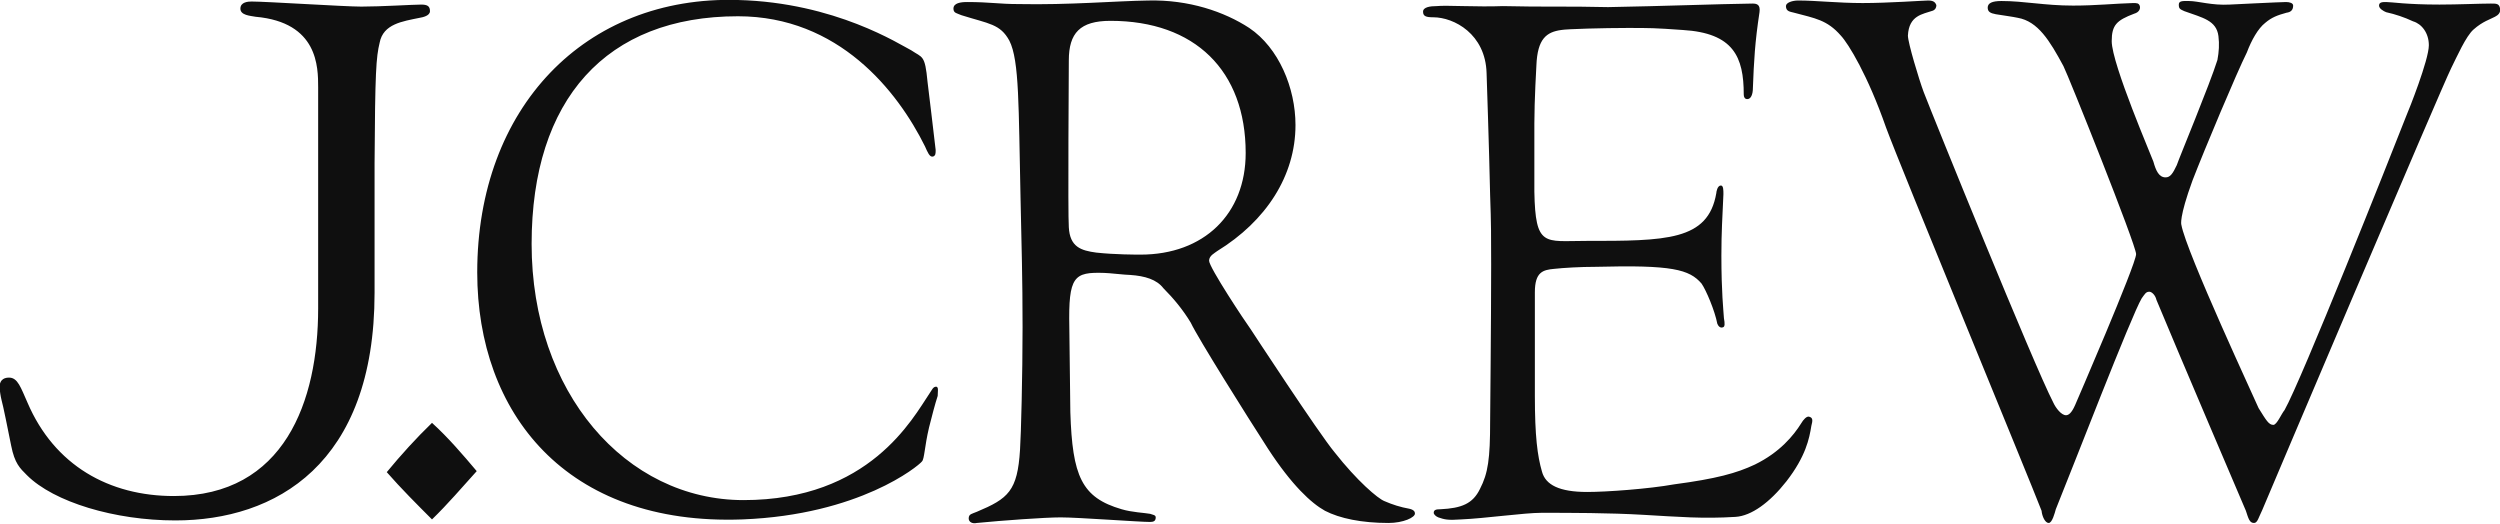
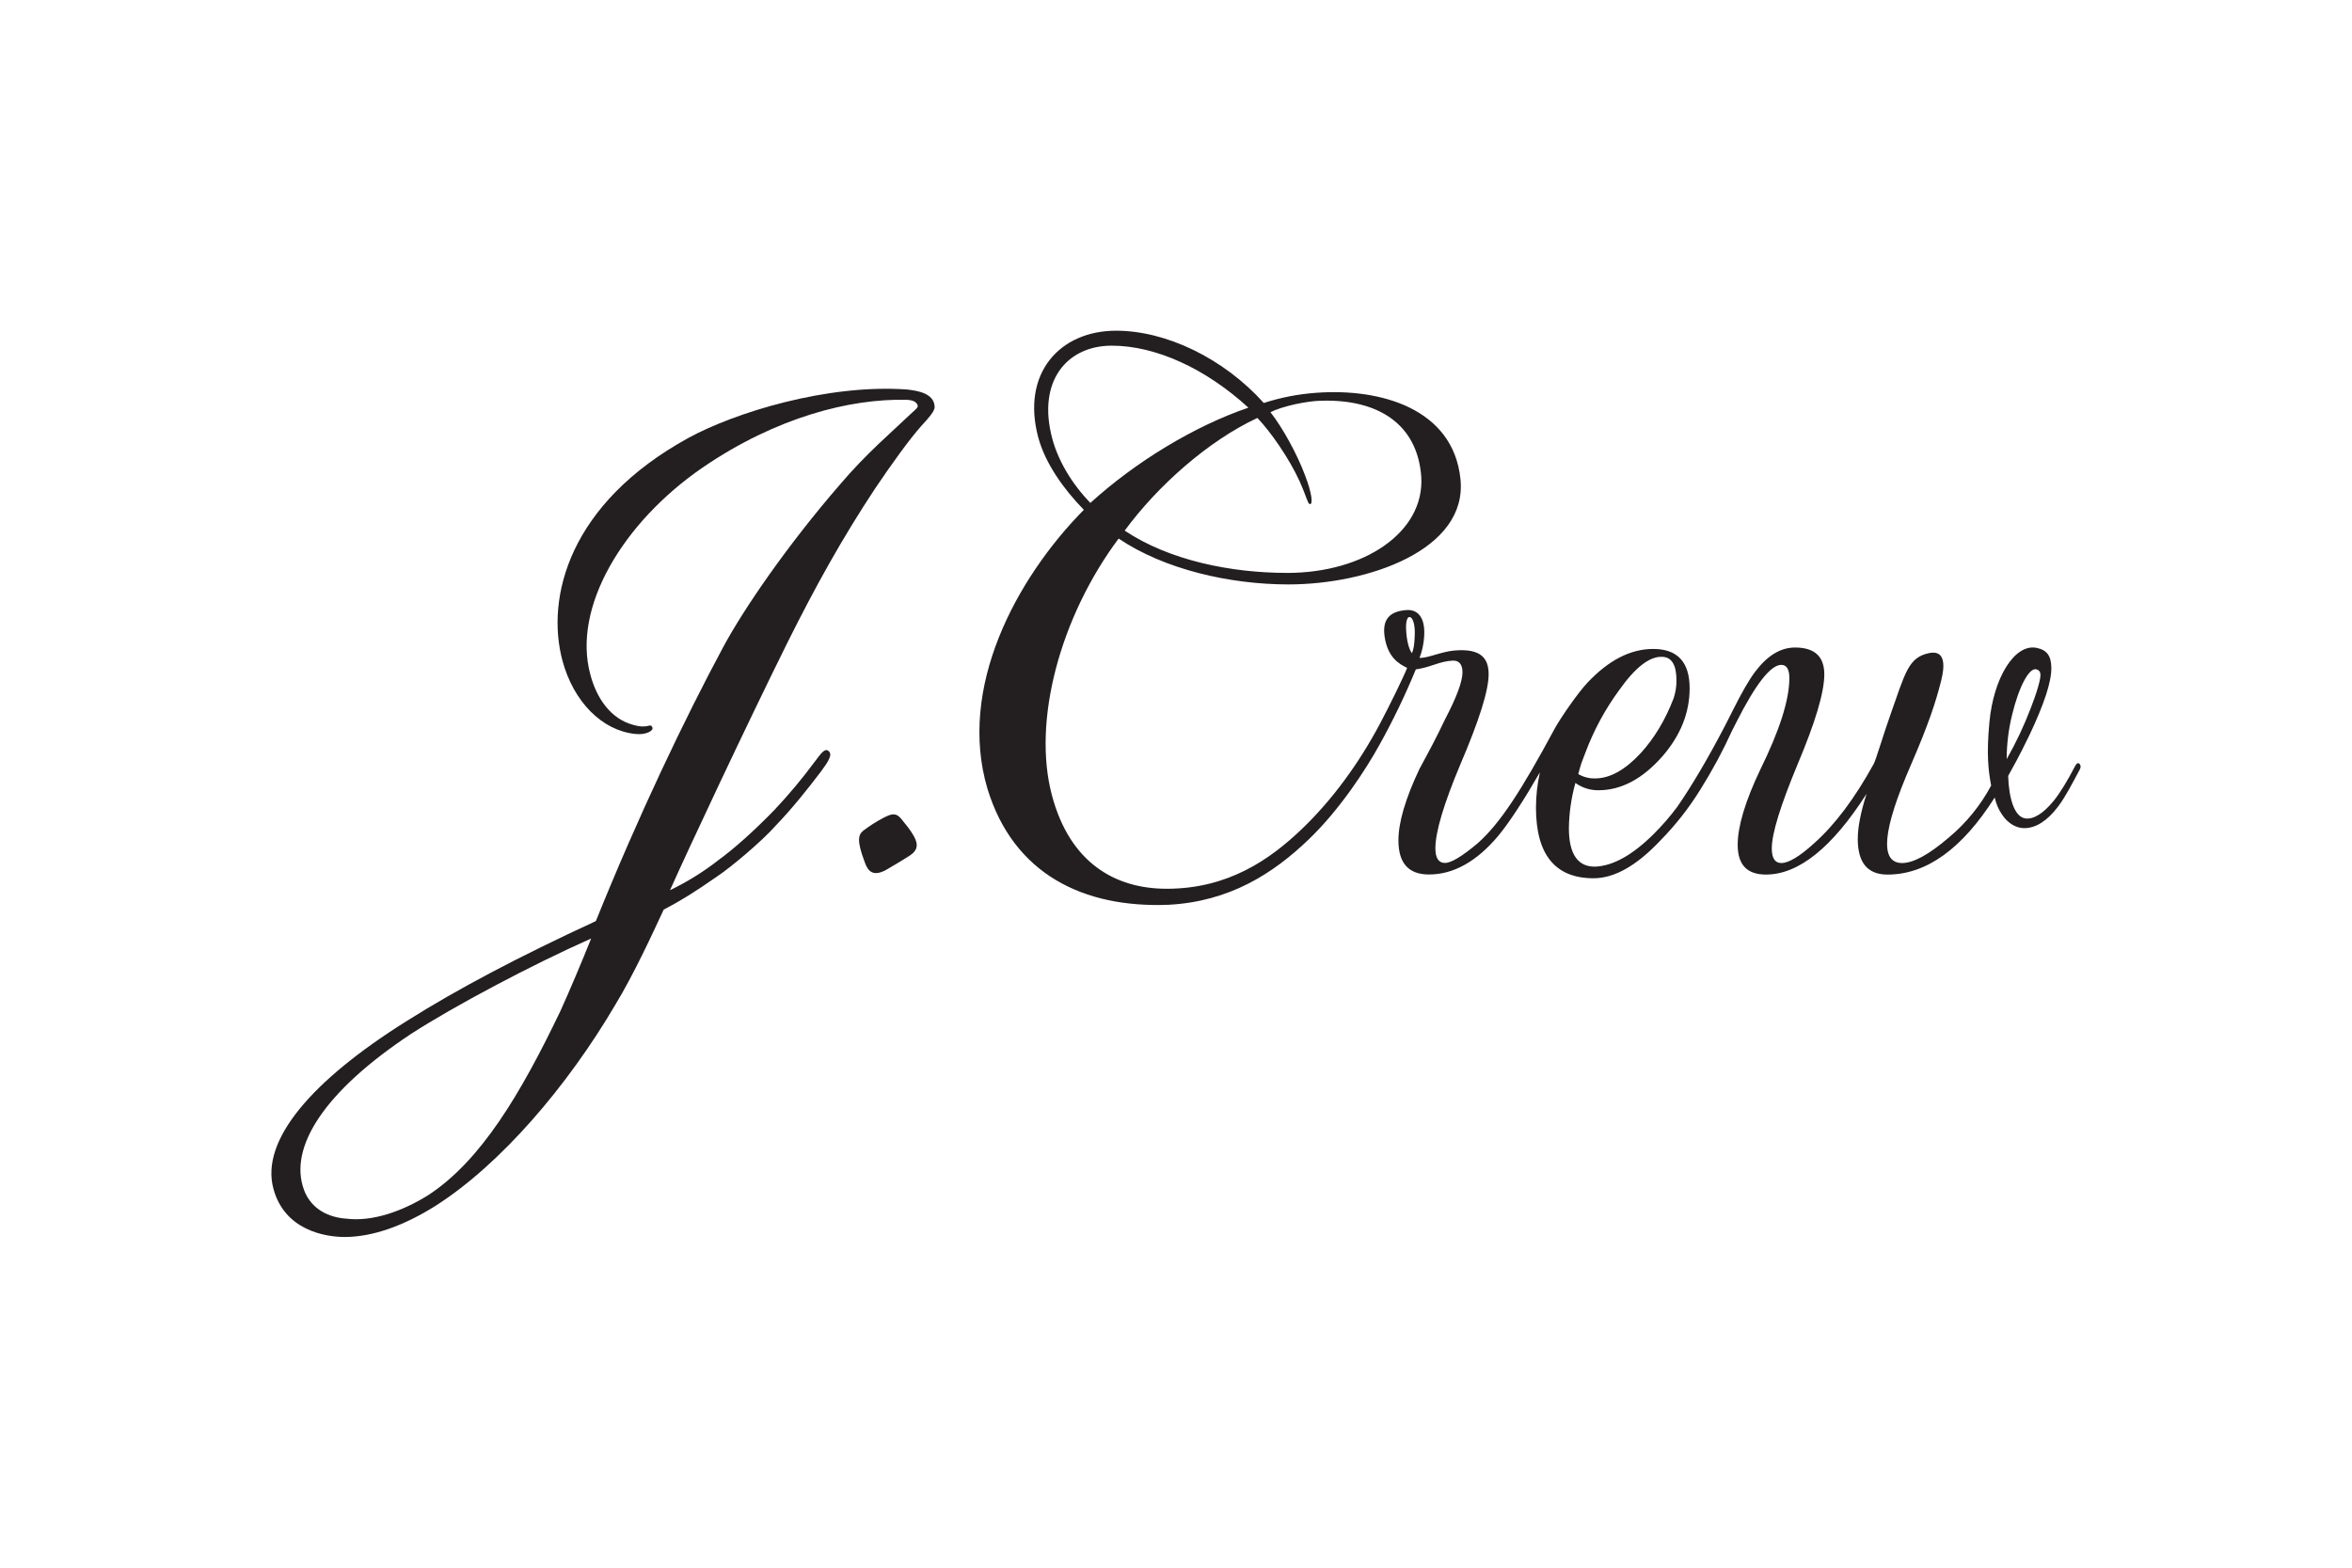
- <svg xmlns="http://www.w3.org/2000/svg" version="1.1" id="Layer_1" x="0px" y="0px" viewBox="0 0 491.9 103" style="enable-background:new 0 0 491.9 103;" xml:space="preserve">
-   <style type="text/css">
-   .st0{fill: #0f0f0f;}
-  </style>
-   <g>
-     <g>
-       <g>
-         <path class="st0" d="M182.8,84.1c-0.9,3.8-0.9,6.2-1.4,6.7c-0.7,0.9-12.3,10.5-35.3,11.4c-34.8,1.3-52.2-21-52.2-48.6     c0-32.4,21.2-54.5,51.3-53.6c19.2,0.5,31.9,8.8,34.1,9.9c2.2,1.5,2.7,0.8,3.2,6.2c0.5,4.2,0.9,7.3,1.6,13.4c0,0.7,0,1.1-0.5,1.3     c-0.7,0.2-1.1-0.9-1.6-2c-5.4-10.9-17-25.6-36.8-25.6c-25.9,0-40.6,16.3-40.6,44.8c0,29.2,18.5,50.4,41.7,50.4     c24.8,0,33.3-16.1,36.6-21c0.5-0.7,0.7-1.4,1.4-1.3c0.4,0.2,0.2,0.9,0.2,1.8C184,79.4,183.3,82.1,182.8,84.1 M351.5,94.7     c-3.3,4.2-6.9,6.8-10,7c-6.5,0.4-11.1,0-18.1-0.4c-6.7-0.4-14.6-0.4-20.1-0.4c-3.4,0-11.1,1.1-15.8,1.3c-2.7,0.2-3.3,0-4.5-0.4     c-0.5-0.2-0.9-0.6-0.9-0.9c0-0.6,0.5-0.7,1.3-0.7c4.2-0.2,6.4-1.1,7.8-4c1.6-3.1,2-5.9,2-13.4c0-1.3,0.2-18.8,0.2-30.7     c0-5.3,0-8.3-0.2-13.6c-0.2-9.4-0.7-24.1-0.7-24.1c-0.2-7.7-6.4-11-10.5-11c-1.4,0-2-0.2-2-1.1s1.4-1.1,2.7-1.1     c1.8-0.2,8,0.2,13,0c8.2,0.2,12.5,0,20.7,0.2c11.2-0.2,21.2-0.6,28.4-0.7c0.9,0,1.6,0.2,1.4,1.7c-0.9,5.9-1.1,9.6-1.3,14.9     c0,1.3-0.4,2.2-1.1,2.2c-0.5,0-0.7-0.4-0.7-0.9c0-7.4-2-12.1-12-12.7c-5.6-0.4-6.4-0.4-10.9-0.4c-4.5,0-12,0.2-13,0.4     c-2.9,0.4-4.7,1.7-4.9,7c0,0-0.4,6.8-0.4,11.4v13.4c0.2,11,2,9.7,10.1,9.7c15.8,0,24.1,0,25.7-9.4c0-0.2,0.2-1.5,0.9-1.5     c0.5,0,0.5,0.9,0.5,1.7c-0.2,4.6-0.4,7.4-0.4,12.1c0,7.2,0.4,10.7,0.5,12.3c0.2,1.1,0.2,1.7-0.2,1.8c-0.5,0.2-0.9-0.2-1.1-0.7     c-0.5-2.6-2.2-6.6-3.1-7.9c-2.4-2.8-5.8-3.7-20.8-3.3c-3.1,0-6.4,0.2-8.2,0.4c-2.2,0.2-3.8,0.6-3.8,4.6v20.4     c0,7.9,0.5,11.8,1.4,14.9c0.7,2.6,3.4,4,8.9,4c3.8,0,12.1-0.6,17.1-1.5c8.3-1.1,12.3-2.2,15.9-3.9c4.9-2.4,7.6-5.7,9.1-8.1     c0.4-0.7,1.1-1.5,1.6-1.3c0.7,0.2,0.7,0.7,0.4,1.8C356,86.3,355.3,89.8,351.5,94.7 M273.2,102.9c-5.3,0-9.6-0.9-12.5-2.4     c-2.7-1.5-6.5-5-11.2-12.2c-4.2-6.5-13.8-21.8-15.2-24.8c-1.5-2.5-3.4-4.8-5.4-6.8c-1.3-1.7-3.6-2.4-6.5-2.6     c-0.9,0-4.3-0.4-5.1-0.4c-6-0.2-7.1,0.6-6.9,10.7c0,0,0.2,16.1,0.2,16.7c0.4,12.6,2.2,16.8,10.1,19.1c2,0.6,4.5,0.7,5.6,0.9     c0.5,0.2,1.1,0.2,1.1,0.7c0,0.7-0.4,0.9-1.1,0.9c-2.2,0-14.1-0.9-17.6-0.9c-3.1,0-11.4,0.6-16.5,1.1c-0.9,0.2-1.6-0.2-1.6-0.9     c0-0.9,0.7-0.9,1.6-1.3c6.2-2.6,8-4.1,8.5-12.2c0.2-2.8,0.5-14.8,0.5-24.1c0-10-0.2-15.7-0.4-25.5c-0.4-17.8-0.2-27-2.2-30.9     c-1.8-3.3-4-3.3-9.4-5c-0.9-0.4-1.6-0.4-1.6-1.3c0-1.1,1.4-1.3,2.7-1.3c4.5,0,6.2,0.4,10.1,0.4c10,0.2,19-0.6,25.5-0.7     c8-0.2,15,2.2,19.9,5.4c5.8,3.9,9.1,11.8,9.1,19.1c0,10-5.8,18.9-15.4,24.8c-0.5,0.4-1.6,0.9-1.6,1.9c0,1.3,7.1,12,8.2,13.5     c0,0,13.4,20.5,16.5,24.2c4.4,5.6,8.5,9.1,9.8,9.6c1.6,0.7,3.2,1.2,4.9,1.5c0.9,0.2,1.1,0.6,1.1,0.9     C278.5,101.8,276.1,102.9,273.2,102.9 M218.5,4.1c-6,0-8.2,2.4-8.2,7.8c0,0.6-0.2,30.5,0,32.8c0.2,3.9,2.4,4.6,5.4,5     c3.6,0.4,8,0.4,8.7,0.4c12.5,0,20.7-8,20.7-20C245.1,13.9,235.1,4.1,218.5,4.1 M490.9,3.3c-0.9,0.5-2.4,0.9-4.2,2.5     c-1.5,1.3-3.3,5.4-4.4,7.6c-2,4-36.2,84.6-37.2,87c-0.7,1.4-0.9,2.5-1.6,2.5c-0.9,0-1.1-0.9-1.6-2.4c0,0-13.8-32.3-17.6-41.5     c-0.2-0.9-0.9-1.6-1.4-1.6c-0.7,0-0.9,0.5-1.5,1.3c-2,3.3-13.8,33.9-16.9,41.5c-0.2,0.7-0.7,2.7-1.4,2.7s-1.3-1.3-1.4-2.4     c-2.5-6.5-27.9-68-30.6-75.4c-3.6-10.3-7.4-16.5-8.9-18.1c-2.7-3.1-5.1-3.4-9.2-4.5c-0.7-0.2-1.6-0.2-1.6-1.3     c0-0.7,1.3-1.1,2.4-1.1c3.6,0,7.8,0.5,12.7,0.5c5.1,0,12-0.5,12.9-0.5c1.1,0,1.4,0.4,1.6,0.9c0,0.5-0.2,0.9-0.7,1.1     c-2,0.7-4.7,0.9-4.9,4.9c0,1.4,2.2,8.7,3.1,11.1c1.8,4.7,21.7,53.8,25.5,61.1c0.5,1.1,1.6,2.5,2.5,2.5c0.5,0,1.1-0.4,1.8-2     c0,0,12-27.7,12-29.7c0-1.8-13.4-35.3-14.3-37C403.3,8,401,4.2,397,3.5c-0.9-0.2-3.1-0.5-4.3-0.7c-1.1-0.2-1.6-0.5-1.6-1.3     c0-0.9,0.9-1.3,2.7-1.3c4.5,0,8.5,0.9,14.1,0.9c4.5,0,8.2-0.4,11.8-0.5c0.7,0,1.1,0,1.3,0.5s0,1.3-1.1,1.6     c-3.4,1.3-4.4,2.2-4.4,5.4c0,4.5,8,23,8.2,23.7c0.5,1.8,1.1,3.1,2.4,3.1c0.9,0,1.4-0.7,2.2-2.4c0.5-1.5,6.5-15.9,8-20.7     c0.3-1.6,0.4-3.1,0.2-4.7c-0.4-3.1-3.1-3.6-6.7-4.9c-0.9-0.4-1.1-0.5-1.1-1.3s0.9-0.7,2-0.7c1.8,0,4.5,0.9,8,0.7     c0,0,10.1-0.5,11.1-0.5c0.7,0,1.4,0.2,1.4,0.7c0,0.9-0.5,1.3-1.3,1.4c-1.8,0.5-2.9,0.9-4.2,2c-1.4,1.1-2.7,3.4-3.6,5.8     c-2,4-8.3,19-10.7,25.2c-2.7,7.4-2.2,8.7-2.2,8.7c0.9,5.3,14.9,35.3,15.2,36.1c1.5,2.4,2,3.3,2.9,3.3c0.7,0,1.6-2.2,2.2-2.9     c3.3-5.8,20.6-49.3,24-58c0.4-0.9,4.4-10.9,4.4-13.8c0-2.4-1.4-4.2-3.1-4.7c-1.7-0.8-3.5-1.4-5.3-1.8c-0.5-0.2-1.4-0.7-1.4-1.3     c0-0.7,0.7-0.7,1.4-0.7c1.1,0,4,0.5,10.5,0.5c3.6,0,8-0.2,10.1-0.2c1.1,0,1.6,0,1.8,0.9S491.5,3,490.9,3.3 M5.3,93.5     c5.3,5.3,17.3,8.9,29.2,8.9c19.7,0,39.2-11,39.2-44.8V32.2c0.1-18.1,0.3-20.9,1-23.8c0.7-3.7,4.5-4.2,7.9-4.9     c0.6-0.1,2-0.4,2-1.3s-0.4-1.3-1.7-1.3c-1.6,0-7.9,0.4-11.8,0.4c-3.3,0-18.7-1-21.6-1c-0.7,0-2.2,0.1-2.2,1.4s1.9,1.4,3,1.6     c12.3,1.1,12.3,9.9,12.3,13.9v43.5c0,18.2-6.6,36.9-28.4,36.9c-12.7,0-23.5-6-28.8-18.4c-1.3-2.9-1.9-4.9-3.6-4.9     c-0.6,0-1.9,0.1-1.9,2c0.1,0.8,0.2,1.6,0.4,2.4c0.3,1,1.3,6,1.9,9C2.9,91.2,3.9,92.1,5.3,93.5 M85,102.2c-3-3-6.1-6.1-8.9-9.3     c2.8-3.4,5.8-6.7,8.9-9.7c3.2,2.9,6.1,6.3,8.8,9.5C90.9,95.9,88.1,99.2,85,102.2">
-     </path>
-       </g>
-     </g>
-   </g>
+ <svg xmlns="http://www.w3.org/2000/svg" height="800" width="1200" version="1.1" id="Layer_1" viewBox="-177.468 -148.192 1538.06 889.155">
+   <defs id="defs20609">
+     <style id="style20607">.cls-1{fill:#231f20}</style>
+   </defs>
+   <path id="path20613" d="M387.744 346.85c1.37 3.68 3.66 11.95 14.69 5.56 5.62-3.25 11.38-6.73 15.07-9.13 4.55-3 6-6.62 2.73-12.53-2.32-4.22-5.25-7.65-8.29-11.4-3.53-4.35-6.5-3.46-11.94-.61a96.44 96.44 0 00-12.83 8.17c-3.61 2.81-4.24 7.02.57 19.94z" class="cls-1" />
+   <path id="path20615" d="M415.674 38.46c-52.26-3.73-112.65 15.13-142.93 31.65-78 42.81-93.45 104.29-82.42 145.64 7.28 27.09 26 45.8 47.58 48 7.13.85 12.4-2.24 11.17-4.41-1.47-3.09-2.29 1.46-12.63-1.58-14-3.76-23.63-16.57-27.92-33.07-11.76-43.6 21.1-99.16 73.53-135.22 48.33-33 96.35-45 132.63-44.28 4.89 0 7.26 1.44 8 3.77.29 1.47-2 3-5.87 6.66-10.24 9.89-28 24.87-45.1 45.11-33.85 39.06-62.85 81.12-76.52 106.7-25 46.57-55.16 109.67-83 178.71-50.44 23.3-90.42 44.39-123.62 65.33-62.52 39.13-95.8 78.21-87.25 109.7 7.24 27.11 33.65 31.6 46.61 31.6 18.42 0 38.95-7.49 59.44-20.39 42.47-27.09 86.06-78 117.48-131.4 12.31-20.27 24.31-46.49 31.69-62.32 10.2-5.3 20-11.25 35.07-21.81 8.07-5.3 28.87-22.5 38.75-33.74 10.11-10.54 20.34-23.33 28.92-34.65 5-6.7 7.79-11.19 5.19-13.46-2.6-2.27-5 1.47-9.05 6.76a345.13 345.13 0 01-26.42 31.65c-13.86 14.26-26.6 25.54-36.85 33a173 173 0 01-31.48 19.53c12.79-28.53 48.35-104.44 76.59-161.53 18.66-37.41 36.26-69.06 57.6-101.28 10.62-15.84 22.66-32.43 30-40.67 4.66-5.12 9-9.67 8.86-12.72-.35-9.01-11.65-10.53-18.05-11.28zm-226.62 406.41c-25.85 53.95-52.11 98.39-86.94 120.82-15.82 9.79-35.62 17.34-53.29 15.07-11.1-.76-22.75-6-27.48-18.74-10.29-27.81 13.22-64.54 70.08-102.14 27.82-18 78.66-45 117.69-62.34-5.69 14.25-14.55 35.25-20.06 47.33z" class="cls-1" />
+   <path id="path20617" d="M1182.564 283.51c-.83-1.09-1.91-.92-3.13 1.42-4.94 9.46-9.57 17.2-14 22.66-7 8.55-13.47 12.29-18.76 11.35-6.91-1.23-10.5-13.18-10.92-27.76 4-7.34 6.29-11 14-26.86 9.56-20.3 14.35-34.7 14.23-43.89-.1-7.88-3-11.68-9.75-13-14.4-2.79-28.08 19.8-30.75 48.63-2 21.1-.71 31.54 1.13 41.46a114.57 114.57 0 01-27.7 34c-13 11.15-23.17 16.66-30.5 16.66q-22.26 0 5.77-64.25c11.73-27.05 16.26-41.45 19.31-53.33 1.36-5.3 6-22.54-7.55-19.71-13.55 2.83-15.5 12.92-25.31 40.6-4.37 12.34-9.42 29.33-10.76 31.77q-18.71 34-39.09 52.06c-9.37 8.55-16.64 12.86-21.39 12.86-4.16 0-6.22-3.22-6.22-9.54 0-9.8 5.67-28 16.74-54.71 11.65-27.56 17.6-47.36 17.6-59.13 0-11.77-6.39-17.58-19.12-17.58-9.52 0-18.11 5.27-26.06 15.79-4.06 5.31-9 14-15 26 0 0-3.93 7.63-4.78 9.43-11.33 21.73-21.79 39.38-31.19 52.97a158.8 158.8 0 01-15.24 17.62c-13.74 13.69-26.44 20.91-38.17 21.5-11.59.33-17.47-8.14-17.47-25.2a115.45 115.45 0 014.27-29.54 25 25 0 0015.09 4.78c15 0 29-7.54 42-22.41 11.76-13.65 17.6-28.37 17.6-44.32 0-17.08-7.93-25.69-23.82-25.69-14.94 0-29.12 7.43-42.81 21.87-6.38 6.73-17.92 23.43-21.72 30.46-22.1 41-35.62 61.75-50.26 74.78-10.19 8.55-17.27 12.86-21.4 12.86-4.13 0-6.25-3.22-6.25-9.54 0-10.7 5.45-29 16.24-54.71 12.39-28.91 18.58-48.55 18.58-59.13 0-10.36-4.87-17.16-22.67-15.53-8.47.77-17.46 5.14-22.5 4.76a46.53 46.53 0 003-13.86c.91-13-4.5-17.89-11.53-17.39-11.29.8-16 6.33-14.29 17.58 2 13.13 9 17.52 14.7 20.22-1.93 5.06-11.2 24.19-17.89 36.76-13.57 25.52-30.91 49.47-51 68.68-20.8 19.9-48.14 39.05-88.32 39.05-34.19 0-63.34-17.34-75-60.84-13.14-48.86 5.41-117.12 43.54-168.22 30 20.28 72.89 30 111 30 51.99.01 117.52-22.54 112.52-69.09-4.81-45.82-52.09-59.37-94.2-56.25a144.62 144.62 0 00-34.39 6.66C622.734 18.06 585.134 0 552.404 0c-36.77 0-62.16 27.77-50.92 69.82 4.72 17.29 16.67 33.81 29.8 47.33-44.48 45.13-82.63 116.47-63 182.5 17 55.61 62.62 78.15 118.68 75.82 39.66-2.19 68.07-20.3 91.49-42.84 20.11-19.32 37.11-45.32 46.23-61.88a463.45 463.45 0 0023.7-49.21c10-1.42 15.6-5.43 24.3-5.75 4.21-.15 6.22 2.79 6.22 7.61 0 6-3.82 16.35-11.47 30.92-2.5 5.43-5.3 10.81-8.09 16.29-2.91 5.28-5.63 10.8-8.57 16-9.19 19.42-13.76 35-13.76 46.73 0 14.93 6.6 22.33 20 22.33 15.91 0 31-8.31 45.23-25.21 7.35-8.9 16.43-22.81 27.3-41.61a105.5 105.5 0 00-2.58 23.08c0 30.75 12.58 46.21 37.63 46.21 13.73 0 28.23-8.25 43.82-24.8a189.63 189.63 0 0026.11-33.32 327.64 327.64 0 0020.77-38.61c.86-1.68 1.72-3.37 2.59-5.1 12.66-25.09 22.57-37.75 29.49-37.75 3.56 0 5.28 2.95 5.28 8.68 0 14.25-6.4 34.22-19.08 60-9.78 20.53-14.7 37-14.7 49 0 13.07 6.1 19.48 18.46 19.48 21.32 0 43.23-17.52 65.82-52.81-3.85 12.08-5.76 21.83-5.76 29.52 0 15.56 6.44 23.3 19.43 23.3q38.17 0 70.14-50.43a31.7 31.7 0 006.33 13.28c3.42 4.11 8 6.78 13 6.78 7.43 0 15-4.67 22.09-14.11 4.94-6.55 8.71-14.09 14.06-24 .95-1.67.82-2.84.12-3.74zm-325.88-.7c.85-2.14 1.7-4.47 2.66-7a169.59 169.59 0 0121.85-40.48c10.81-15.35 20.33-22.59 28.63-22 6 .29 9 5.5 9 15.29a35.21 35.21 0 01-1.89 11.92c-5.37 14-12.53 25.91-21.38 35.66-10.27 11.1-20.22 16.64-30 16.64a20.65 20.65 0 01-10.93-2.85c.57-2.43 1.35-4.93 2.07-7.18zM644.794 57.06c8.62 9 20.65 26.28 27.5 41.2 4.74 10.56 5.18 14.33 6.64 15.12 2.35.76 1.67-6.83-3-18.83-5-13.44-14.35-30.69-22.6-41.25 7.17-3.71 23.9-7.52 34.07-7.52 36-.83 62 15 64.54 49.64 2.33 36.62-37.75 63-87.53 63-36.9 0-77.2-8.14-106.4-27.66 21.55-29.35 54.65-58.72 86.78-73.7zm-134.14 13.5c-10.09-37.56 9.63-60.77 38.9-60.77 28.69 0 61.4 14.92 89.35 40.55-35.08 11.94-73.68 35.31-103.33 62.3-12.33-12.73-21.12-27.81-24.93-42.08zm237.06 128.17c-.25 7.32-.84 9.67-1.87 12.21-1.84-2.46-3.32-7.56-3.77-14.66-.43-6.82 1-8.94 2-9 2.66-.09 3.83 5.85 3.64 11.45zm390.63 52.41c4.4-18.19 11.26-31.51 16.19-29.56 3 1.17 2.94 3.73.73 11.54-1.32 4.66-3.23 9.87-4.71 13.65a239 239 0 01-15.79 33.46 122.83 122.83 0 013.58-29.09z" class="cls-1" />
</svg>
